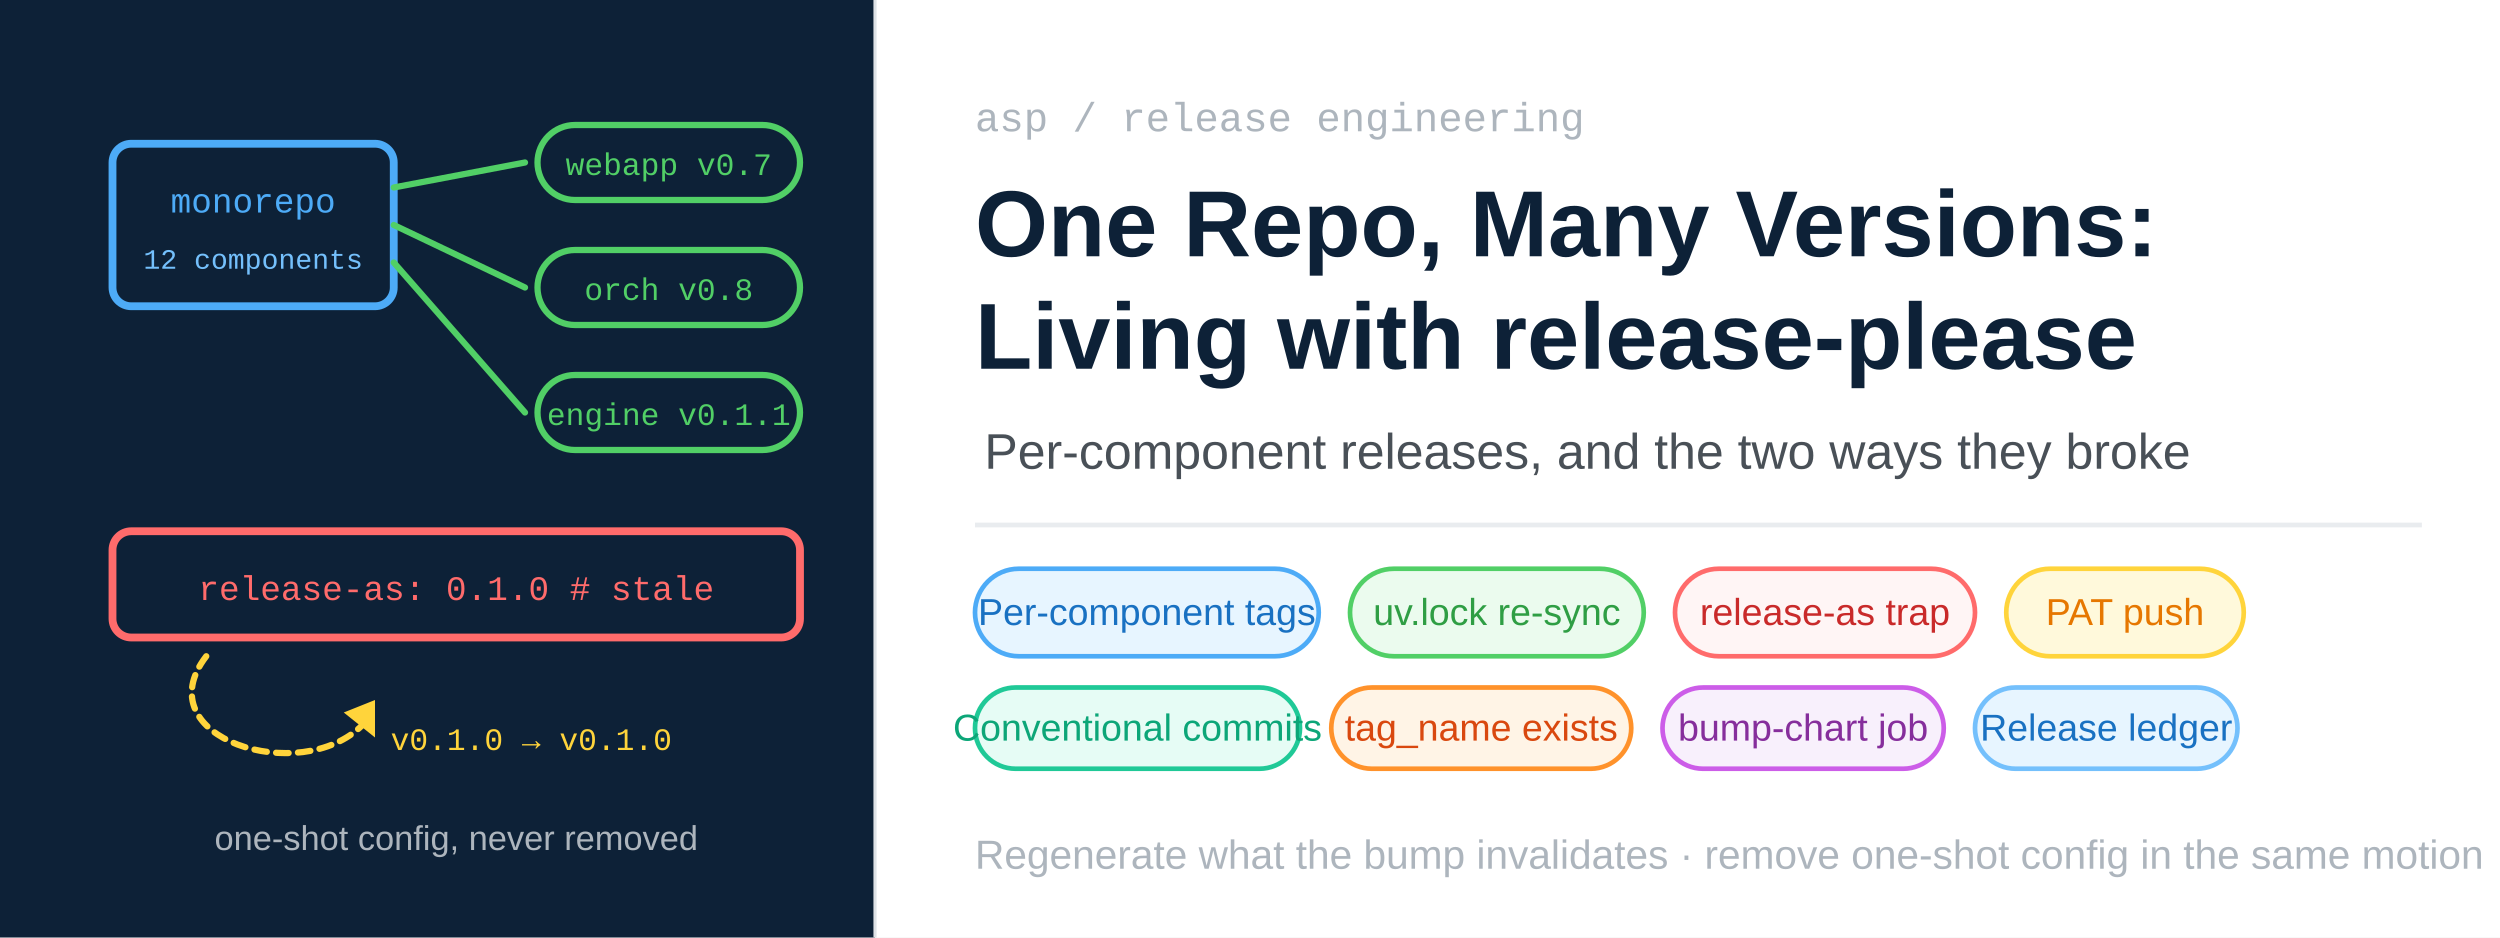
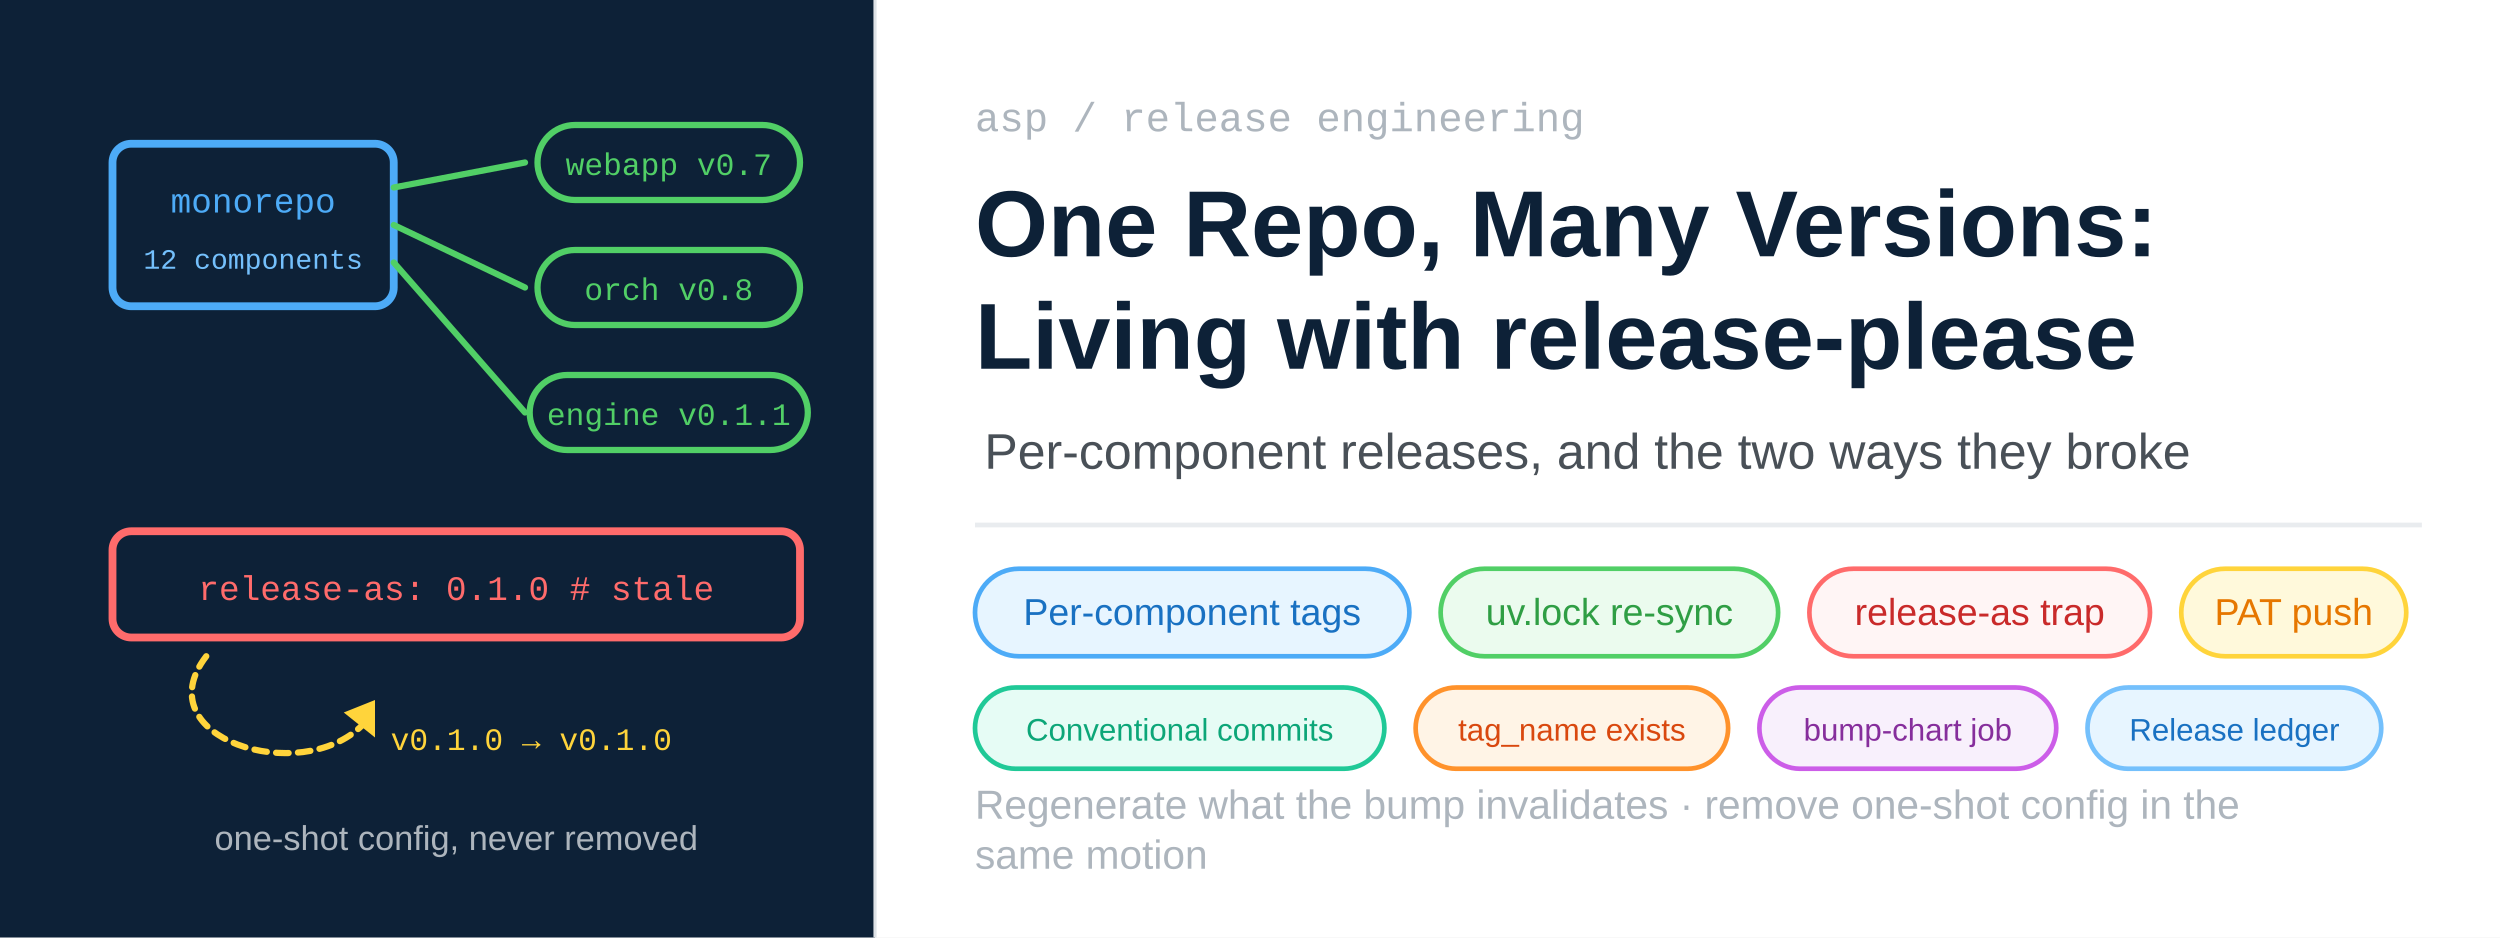
<svg xmlns="http://www.w3.org/2000/svg" viewBox="0 0 800 300" width="800" height="300">
  <rect width="800" height="300" fill="#ffffff" />
  <rect x="0" y="0" width="280" height="300" fill="#0d2137" />
  <rect x="36" y="46" width="90" height="52" fill="none" stroke="#4dabf7" stroke-width="2.5" rx="6" />
  <text x="81" y="68" font-family="'Courier New', Courier, monospace" font-size="11" fill="#4dabf7" text-anchor="middle">monorepo</text>
  <text x="81" y="86" font-family="'Courier New', Courier, monospace" font-size="9" fill="#74c0fc" text-anchor="middle">12 components</text>
  <line x1="126" y1="60" x2="168" y2="52" stroke="#51cf66" stroke-width="2" stroke-linecap="round" />
  <line x1="126" y1="72" x2="168" y2="92" stroke="#51cf66" stroke-width="2" stroke-linecap="round" />
  <line x1="126" y1="84" x2="168" y2="132" stroke="#51cf66" stroke-width="2" stroke-linecap="round" />
  <rect x="172" y="40" width="84" height="24" fill="none" stroke="#51cf66" stroke-width="2" rx="12" />
  <text x="214" y="56" font-family="'Courier New', Courier, monospace" font-size="10" fill="#51cf66" text-anchor="middle">webapp v0.7</text>
  <rect x="172" y="80" width="84" height="24" fill="none" stroke="#51cf66" stroke-width="2" rx="12" />
  <text x="214" y="96" font-family="'Courier New', Courier, monospace" font-size="10" fill="#51cf66" text-anchor="middle">orch v0.8</text>
-   <rect x="172" y="120" width="84" height="24" fill="none" stroke="#51cf66" stroke-width="2" rx="12" />
+   <rect x="169.5" y="120" width="89" height="24" fill="none" stroke="#51cf66" stroke-width="2" rx="12" />
  <text x="214" y="136" font-family="'Courier New', Courier, monospace" font-size="10" fill="#51cf66" text-anchor="middle">engine v0.1.1</text>
  <rect x="36" y="170" width="220" height="34" fill="none" stroke="#ff6b6b" stroke-width="2.5" rx="6" />
  <text x="146" y="192" font-family="'Courier New', Courier, monospace" font-size="11" fill="#ff6b6b" text-anchor="middle">release-as: 0.1.0  # stale</text>
  <path d="M 66 210 C 46 236, 96 252, 116 232" stroke="#ffd43b" stroke-width="2" fill="none" stroke-linecap="round" stroke-dasharray="4,3" />
  <polygon points="110,228 120,236 120,224" fill="#ffd43b" />
  <text x="170" y="240" font-family="'Courier New', Courier, monospace" font-size="10" fill="#ffd43b" text-anchor="middle">v0.1.0 → v0.1.0</text>
  <text x="146" y="272" font-family="Arial, sans-serif" font-size="11" fill="#adb5bd" text-anchor="middle">one-shot config, never removed</text>
  <line x1="280" y1="0" x2="280" y2="300" stroke="#dee2e6" stroke-width="1" />
  <text x="312" y="42" font-family="'Courier New', Courier, monospace" font-size="13" fill="#adb5bd">asp / release engineering</text>
  <text x="312" y="82" font-family="Arial, Helvetica, sans-serif" font-size="30" font-weight="bold" fill="#0d2137">One Repo, Many Versions:</text>
  <text x="312" y="118" font-family="Arial, Helvetica, sans-serif" font-size="30" font-weight="bold" fill="#0d2137">Living with release-please</text>
  <text x="315" y="150" font-family="Arial, Helvetica, sans-serif" font-size="16" fill="#495057">Per-component releases, and the two ways they broke</text>
  <line x1="312" y1="168" x2="775" y2="168" stroke="#e9ecef" stroke-width="1.5" />
-   <rect x="312" y="182" width="110" height="28" fill="#e7f5ff" rx="14" stroke="#4dabf7" stroke-width="1.5" />
-   <text x="367" y="200" font-family="Arial, sans-serif" font-size="12" fill="#1971c2" text-anchor="middle">Per-component tags</text>
-   <rect x="432" y="182" width="94" height="28" fill="#ebfbee" rx="14" stroke="#51cf66" stroke-width="1.5" />
-   <text x="479" y="200" font-family="Arial, sans-serif" font-size="12" fill="#2f9e44" text-anchor="middle">uv.lock re-sync</text>
-   <rect x="536" y="182" width="96" height="28" fill="#fff5f5" rx="14" stroke="#ff6b6b" stroke-width="1.5" />
-   <text x="584" y="200" font-family="Arial, sans-serif" font-size="12" fill="#c92a2a" text-anchor="middle">release-as trap</text>
-   <rect x="642" y="182" width="76" height="28" fill="#fff9db" rx="14" stroke="#ffd43b" stroke-width="1.5" />
-   <text x="680" y="200" font-family="Arial, sans-serif" font-size="12" fill="#e67700" text-anchor="middle">PAT push</text>
-   <rect x="312" y="220" width="104" height="26" fill="#e6fcf5" rx="13" stroke="#20c997" stroke-width="1.5" />
-   <text x="364" y="237" font-family="Arial, sans-serif" font-size="12" fill="#0ca678" text-anchor="middle">Conventional commits</text>
-   <rect x="426" y="220" width="96" height="26" fill="#fff4e6" rx="13" stroke="#ff922b" stroke-width="1.5" />
-   <text x="474" y="237" font-family="Arial, sans-serif" font-size="12" fill="#d9480f" text-anchor="middle">tag_name exists</text>
-   <rect x="532" y="220" width="90" height="26" fill="#f8f0fc" rx="13" stroke="#cc5de8" stroke-width="1.5" />
-   <text x="577" y="237" font-family="Arial, sans-serif" font-size="12" fill="#862e9c" text-anchor="middle">bump-chart job</text>
-   <rect x="632" y="220" width="84" height="26" fill="#e7f5ff" rx="13" stroke="#74c0fc" stroke-width="1.5" />
-   <text x="674" y="237" font-family="Arial, sans-serif" font-size="12" fill="#1971c2" text-anchor="middle">Release ledger</text>
-   <text x="312" y="278" font-family="Arial, Helvetica, sans-serif" font-size="13" fill="#adb5bd">Regenerate what the bump invalidates · remove one-shot config in the same motion</text>
+   <rect x="312" y="182" width="139" height="28" fill="#e7f5ff" rx="14" stroke="#4dabf7" stroke-width="1.5" />
+   <text x="381.5" y="200" font-family="Arial, sans-serif" font-size="12" fill="#1971c2" text-anchor="middle">Per-component tags</text>
+   <rect x="461" y="182" width="108" height="28" fill="#ebfbee" rx="14" stroke="#51cf66" stroke-width="1.5" />
+   <text x="515" y="200" font-family="Arial, sans-serif" font-size="12" fill="#2f9e44" text-anchor="middle">uv.lock re-sync</text>
+   <rect x="579" y="182" width="109" height="28" fill="#fff5f5" rx="14" stroke="#ff6b6b" stroke-width="1.5" />
+   <text x="633.5" y="200" font-family="Arial, sans-serif" font-size="12" fill="#c92a2a" text-anchor="middle">release-as trap</text>
+   <rect x="698" y="182" width="72" height="28" fill="#fff9db" rx="14" stroke="#ffd43b" stroke-width="1.5" />
+   <text x="734" y="200" font-family="Arial, sans-serif" font-size="12" fill="#e67700" text-anchor="middle">PAT push</text>
+   <rect x="312" y="220" width="131" height="26" fill="#e6fcf5" rx="13" stroke="#20c997" stroke-width="1.5" />
+   <text x="377.5" y="237" font-family="Arial, sans-serif" font-size="10" fill="#0ca678" text-anchor="middle">Conventional commits</text>
+   <rect x="453" y="220" width="100" height="26" fill="#fff4e6" rx="13" stroke="#ff922b" stroke-width="1.5" />
+   <text x="503" y="237" font-family="Arial, sans-serif" font-size="10" fill="#d9480f" text-anchor="middle">tag_name exists</text>
+   <rect x="563" y="220" width="95" height="26" fill="#f8f0fc" rx="13" stroke="#cc5de8" stroke-width="1.5" />
+   <text x="610.5" y="237" font-family="Arial, sans-serif" font-size="10" fill="#862e9c" text-anchor="middle">bump-chart job</text>
+   <rect x="668" y="220" width="94" height="26" fill="#e7f5ff" rx="13" stroke="#74c0fc" stroke-width="1.5" />
+   <text x="715" y="237" font-family="Arial, sans-serif" font-size="10" fill="#1971c2" text-anchor="middle">Release ledger</text>
+   <text x="312" y="262" font-family="Arial, Helvetica, sans-serif" font-size="13" fill="#adb5bd">
+     <tspan x="312">Regenerate what the bump invalidates · remove one-shot config in the</tspan>
+     <tspan x="312" dy="16">same motion</tspan>
+   </text>
</svg>
